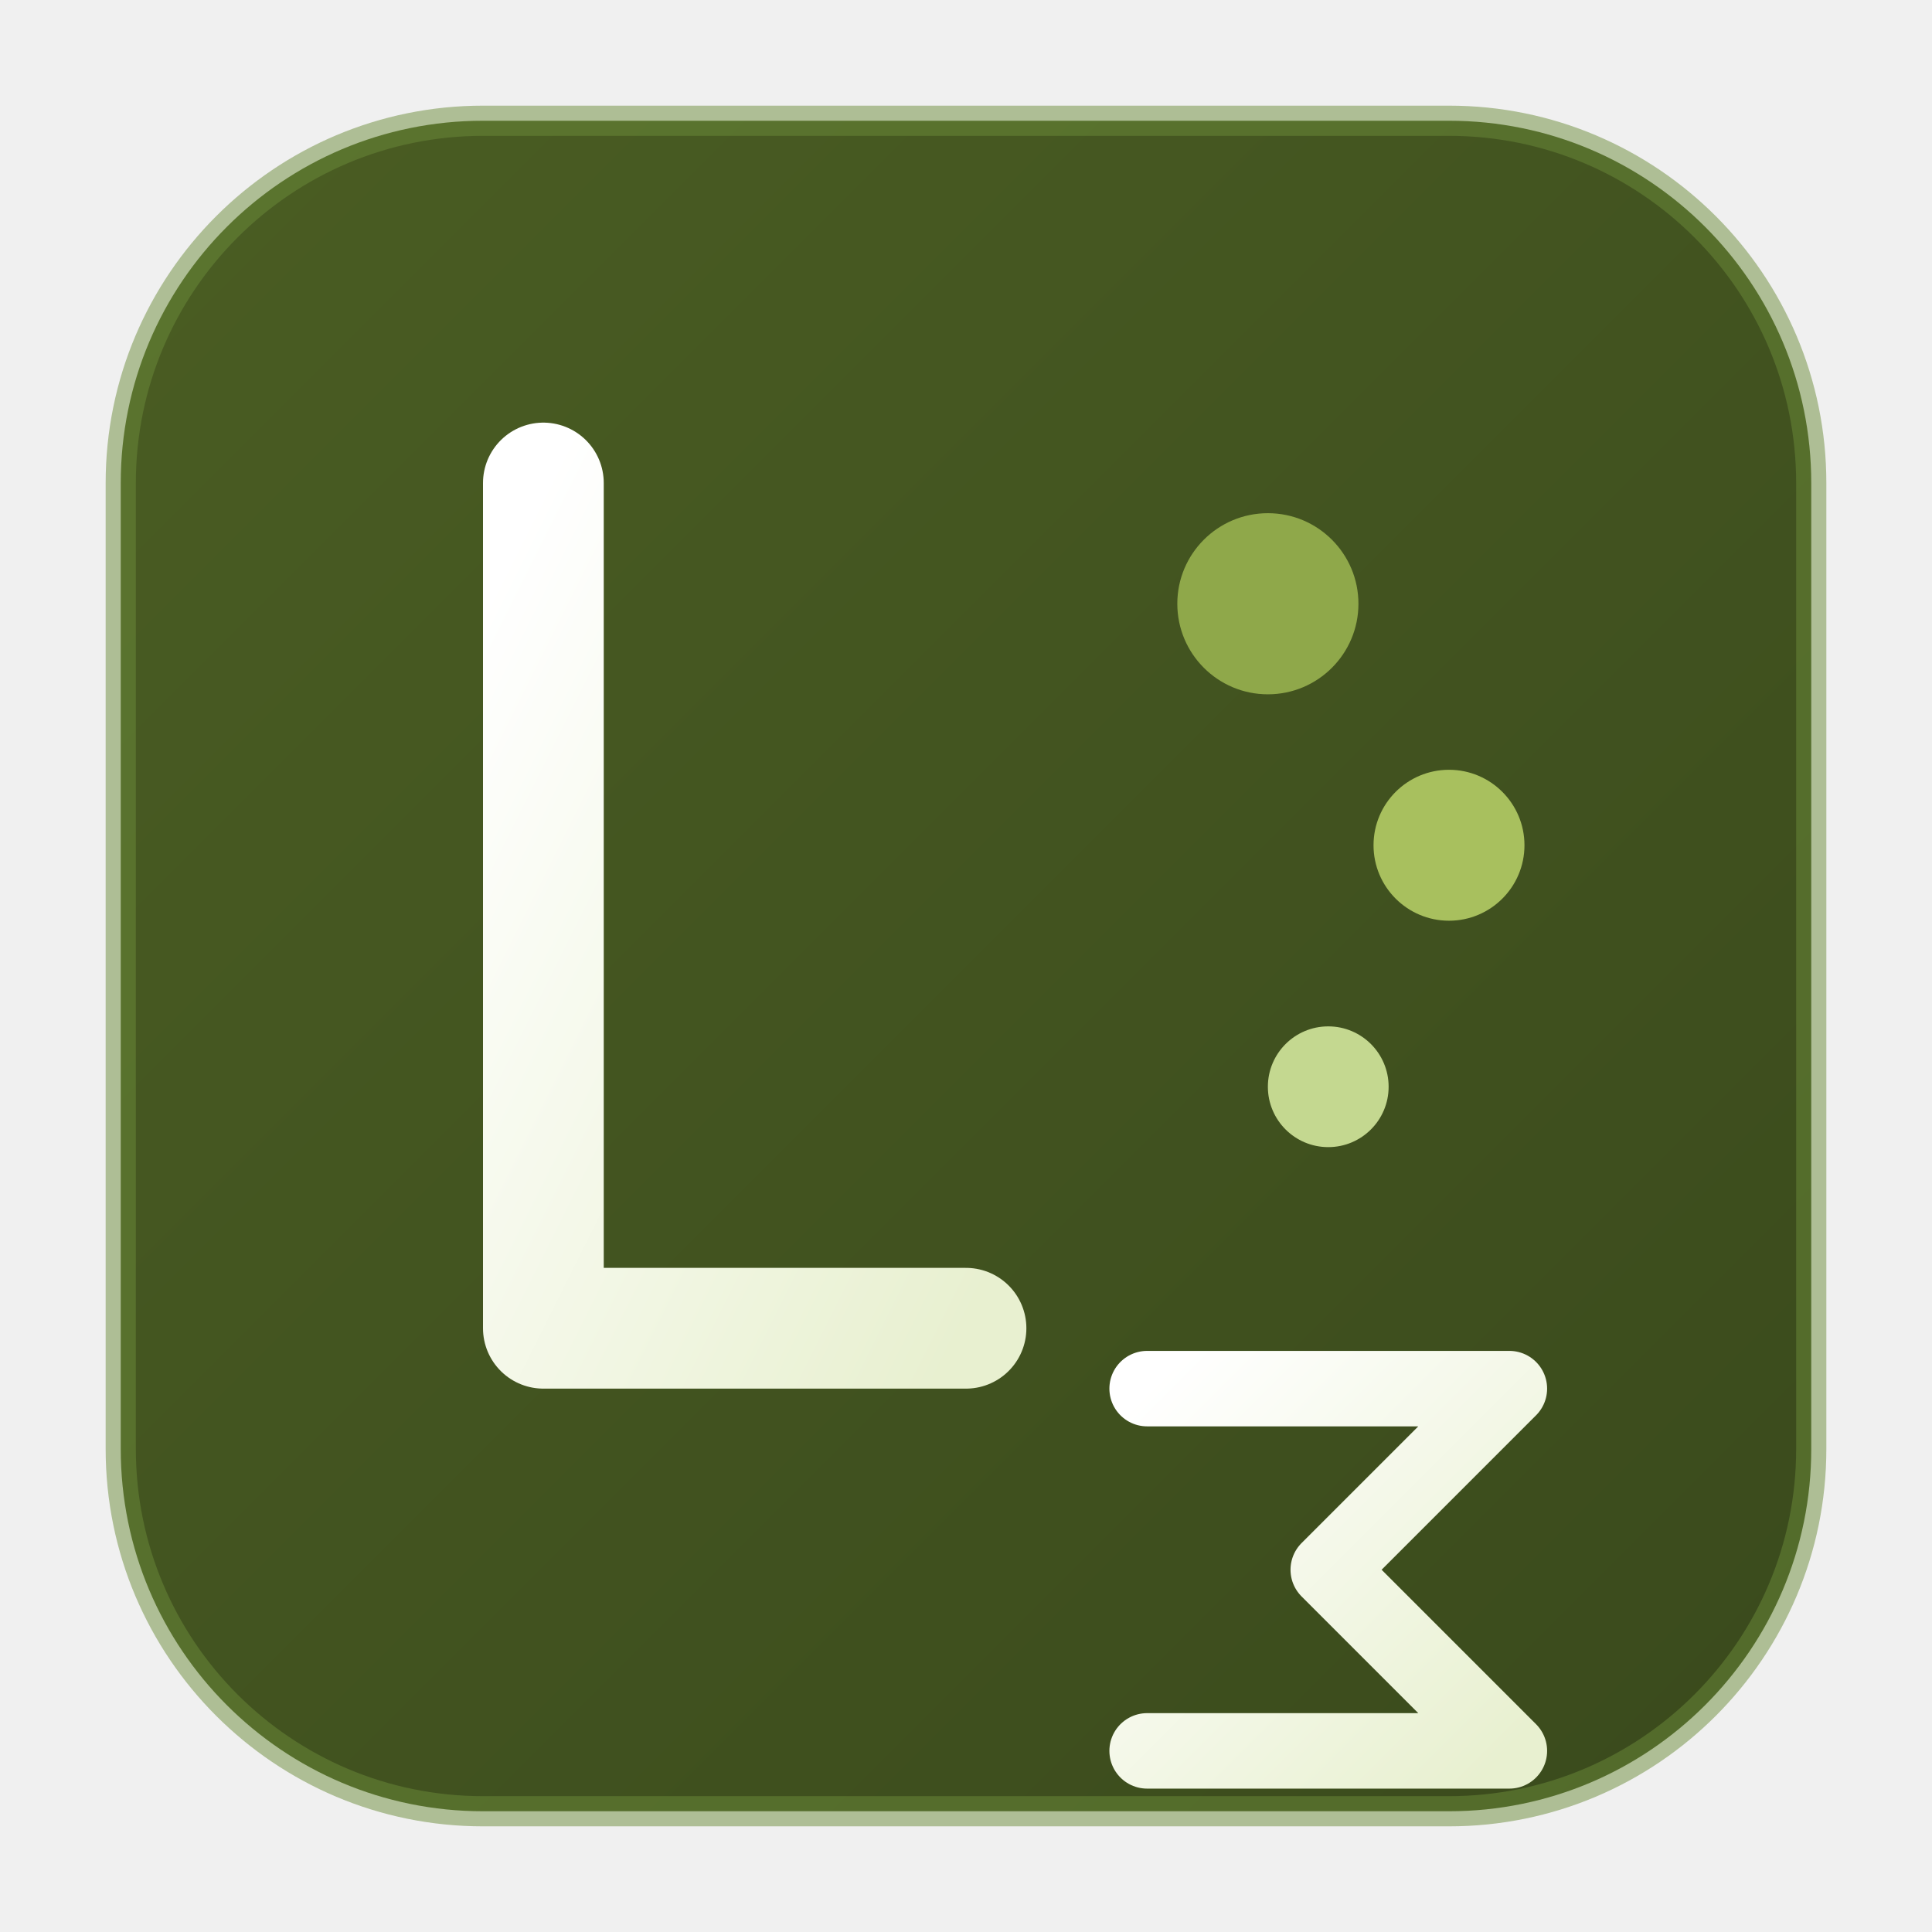
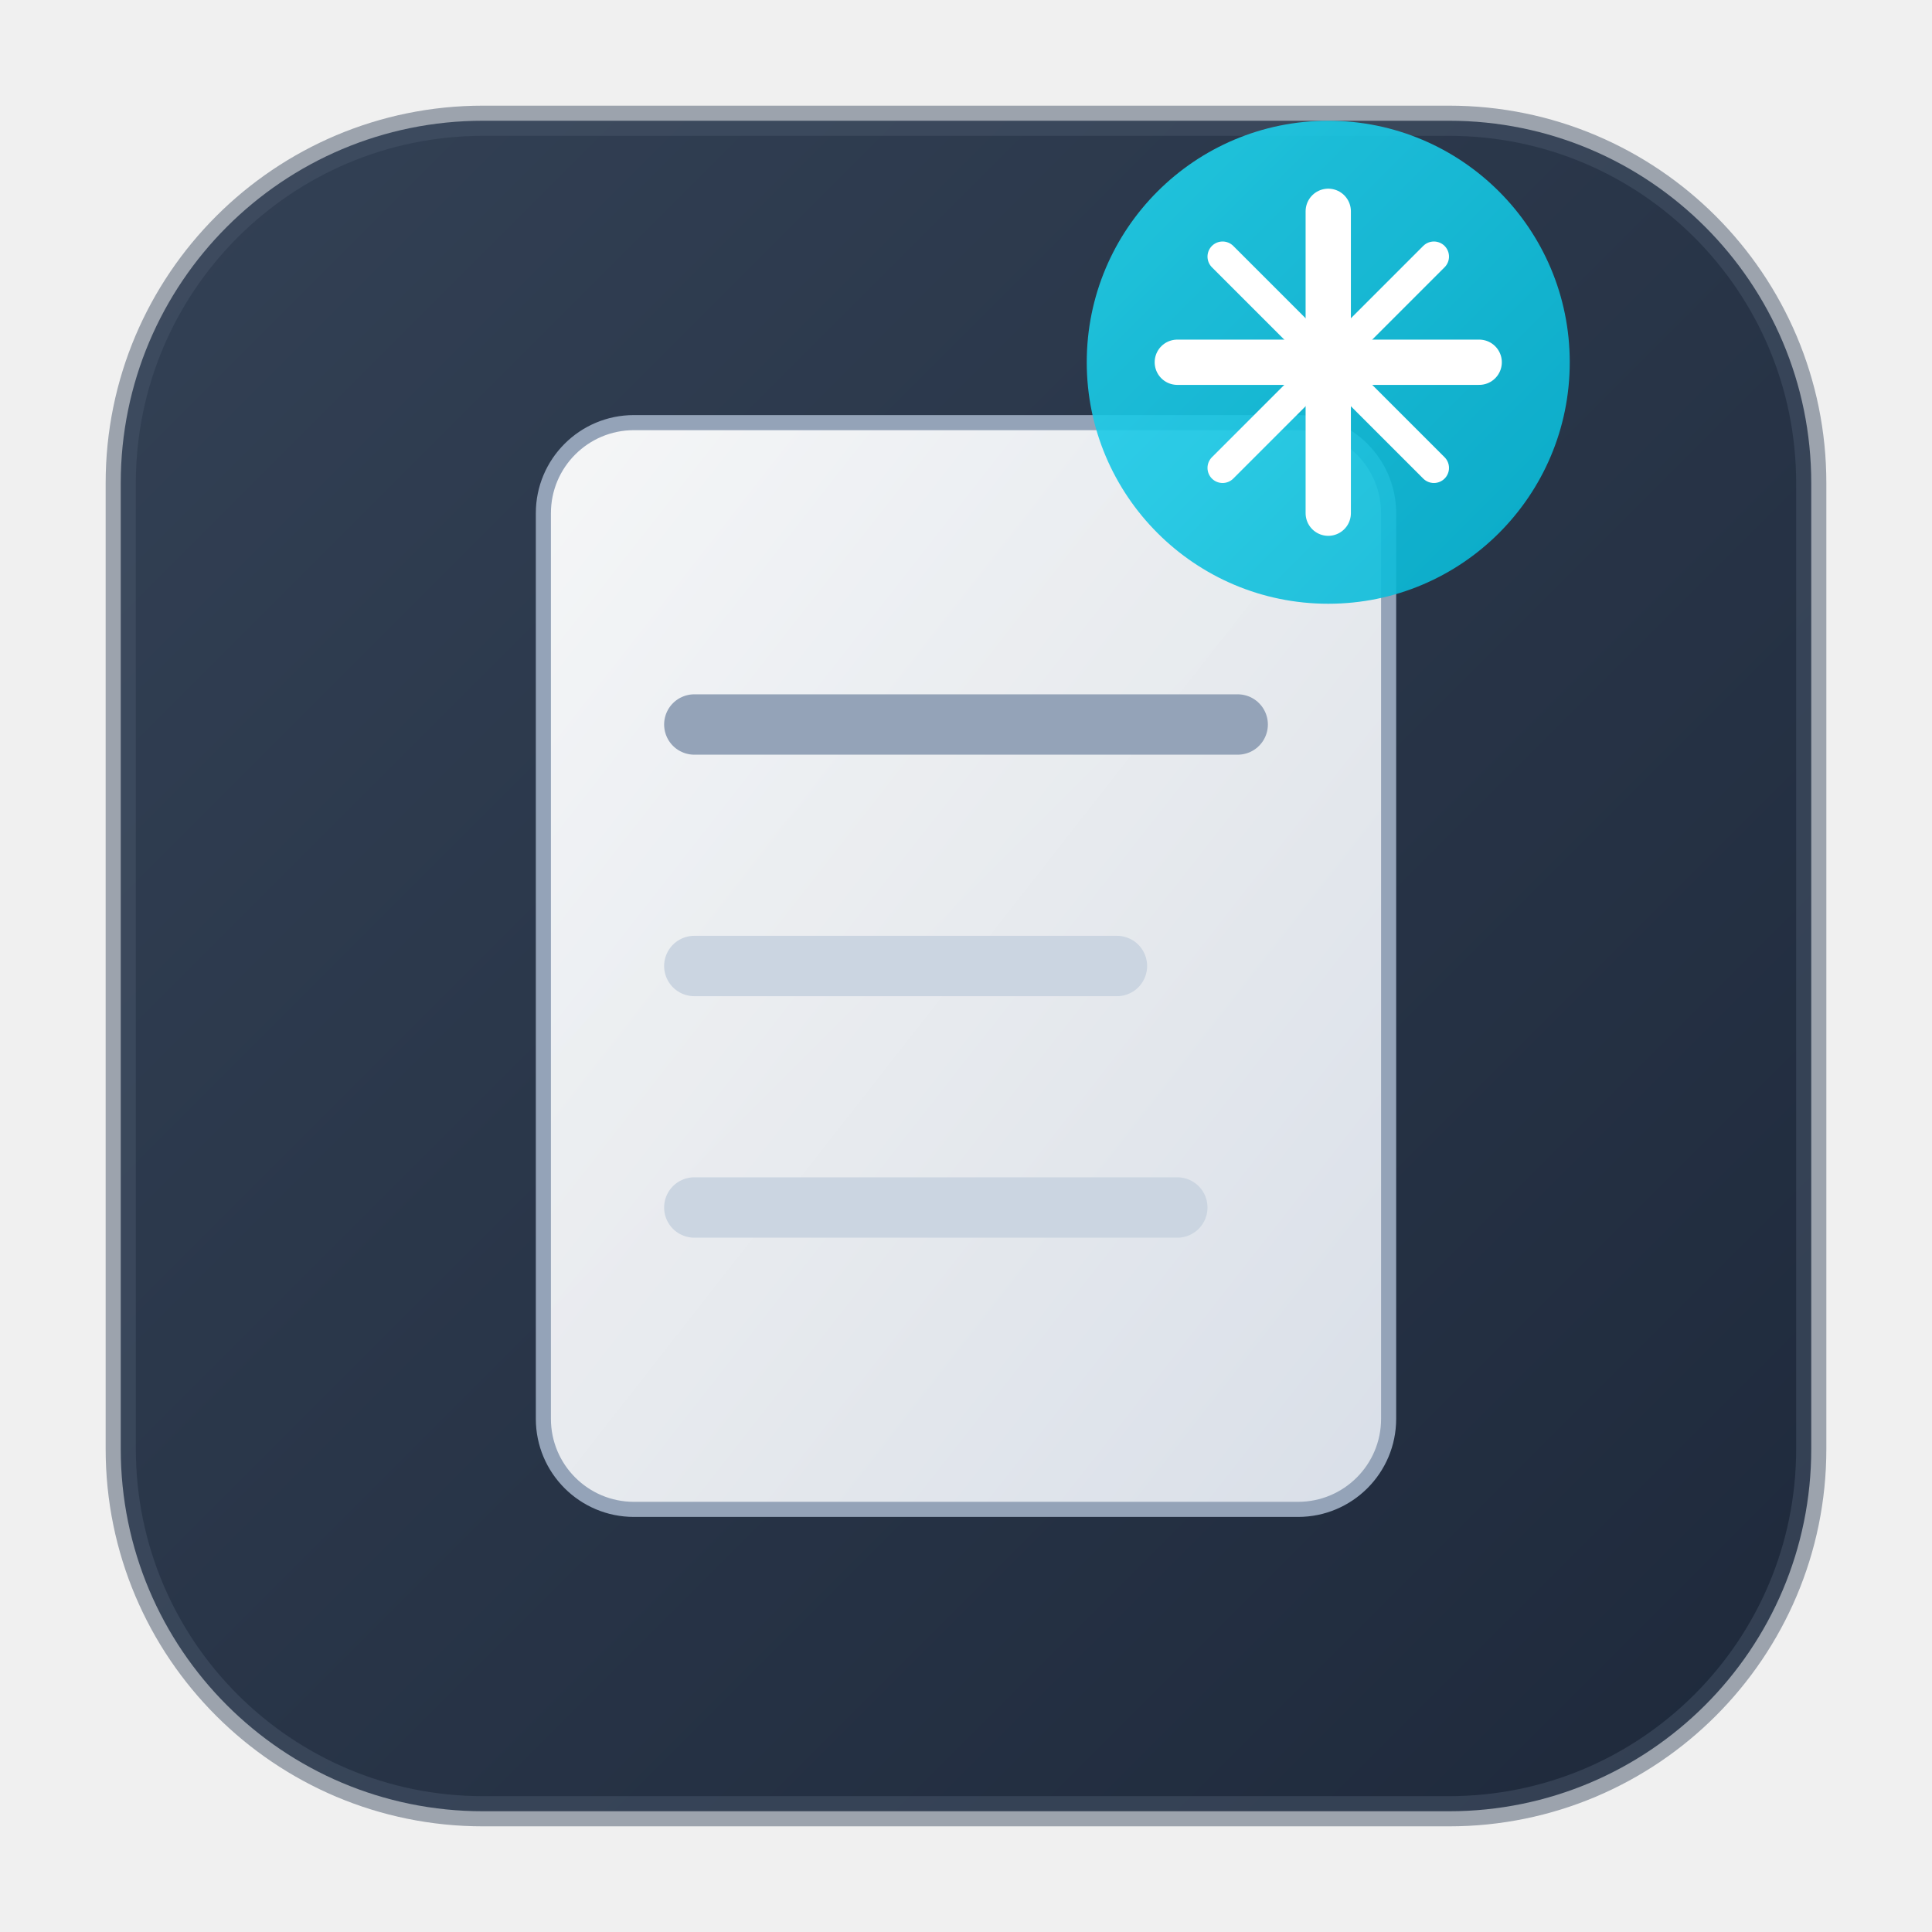
<svg xmlns="http://www.w3.org/2000/svg" viewBox="0 0 64 64" fill="none">
  <defs>
    <linearGradient id="bgGrad" x1="0%" y1="0%" x2="100%" y2="100%">
-       <stop offset="0%" style="stop-color:#4a5d23;stop-opacity:1" />
-       <stop offset="100%" style="stop-color:#3a4a1c;stop-opacity:1" />
+       <stop offset="0%" style="stop-color:#334155;stop-opacity:1" />
+       <stop offset="100%" style="stop-color:#1e293b;stop-opacity:1" />
    </linearGradient>
-     <linearGradient id="textGrad" x1="0%" y1="0%" x2="100%" y2="100%">
+     <linearGradient id="accentGrad" x1="0%" y1="0%" x2="100%" y2="100%">
+       <stop offset="0%" style="stop-color:#22d3ee;stop-opacity:1" />
+       <stop offset="100%" style="stop-color:#06b6d4;stop-opacity:1" />
+     </linearGradient>
+     <linearGradient id="snowGrad" x1="0%" y1="0%" x2="100%" y2="100%">
      <stop offset="0%" style="stop-color:#ffffff;stop-opacity:1" />
-       <stop offset="100%" style="stop-color:#e8f0d0;stop-opacity:1" />
+       <stop offset="100%" style="stop-color:#e2e8f0;stop-opacity:1" />
    </linearGradient>
  </defs>
  <rect x="4" y="4" width="56" height="56" rx="12" ry="12" fill="url(#bgGrad)" />
-   <rect x="4" y="4" width="56" height="56" rx="12" ry="12" fill="none" stroke="#6b8b3a" stroke-width="1" opacity="0.5" />
-   <path d="M18 16 L18 44 L32 44" stroke="url(#textGrad)" stroke-width="4" stroke-linecap="round" stroke-linejoin="round" fill="none" />
-   <circle cx="42" cy="20" r="3" fill="#8fa84a" />
-   <circle cx="48" cy="28" r="2.5" fill="#a8c05e" />
-   <circle cx="44" cy="36" r="2" fill="#c4d890" />
-   <path d="M38 46 L50 46 L44 52 L50 58 L38 58" stroke="url(#textGrad)" stroke-width="2.5" stroke-linecap="round" stroke-linejoin="round" fill="none" />
+   <rect x="4" y="4" width="56" height="56" rx="12" ry="12" fill="none" stroke="#475569" stroke-width="1" opacity="0.5" />
+   <rect x="18" y="14" width="28" height="36" rx="3" fill="url(#snowGrad)" opacity="0.95" />
+   <rect x="18" y="14" width="28" height="36" rx="3" fill="none" stroke="#94a3b8" stroke-width="0.5" />
+   <line x1="23" y1="24" x2="41" y2="24" stroke="#94a3b8" stroke-width="2" stroke-linecap="round" />
+   <line x1="23" y1="32" x2="37" y2="32" stroke="#cbd5e1" stroke-width="2" stroke-linecap="round" />
+   <line x1="23" y1="40" x2="39" y2="40" stroke="#cbd5e1" stroke-width="2" stroke-linecap="round" />
+   <g transform="translate(44, 12)">
+     <circle cx="0" cy="0" r="8" fill="url(#accentGrad)" opacity="0.9" />
+     <line x1="0" y1="-5" x2="0" y2="5" stroke="white" stroke-width="1.5" stroke-linecap="round" />
+     <line x1="-5" y1="0" x2="5" y2="0" stroke="white" stroke-width="1.5" stroke-linecap="round" />
+     <line x1="-3.5" y1="-3.5" x2="3.5" y2="3.5" stroke="white" stroke-width="1" stroke-linecap="round" />
+     <line x1="3.5" y1="-3.5" x2="-3.5" y2="3.5" stroke="white" stroke-width="1" stroke-linecap="round" />
+   </g>
</svg>
